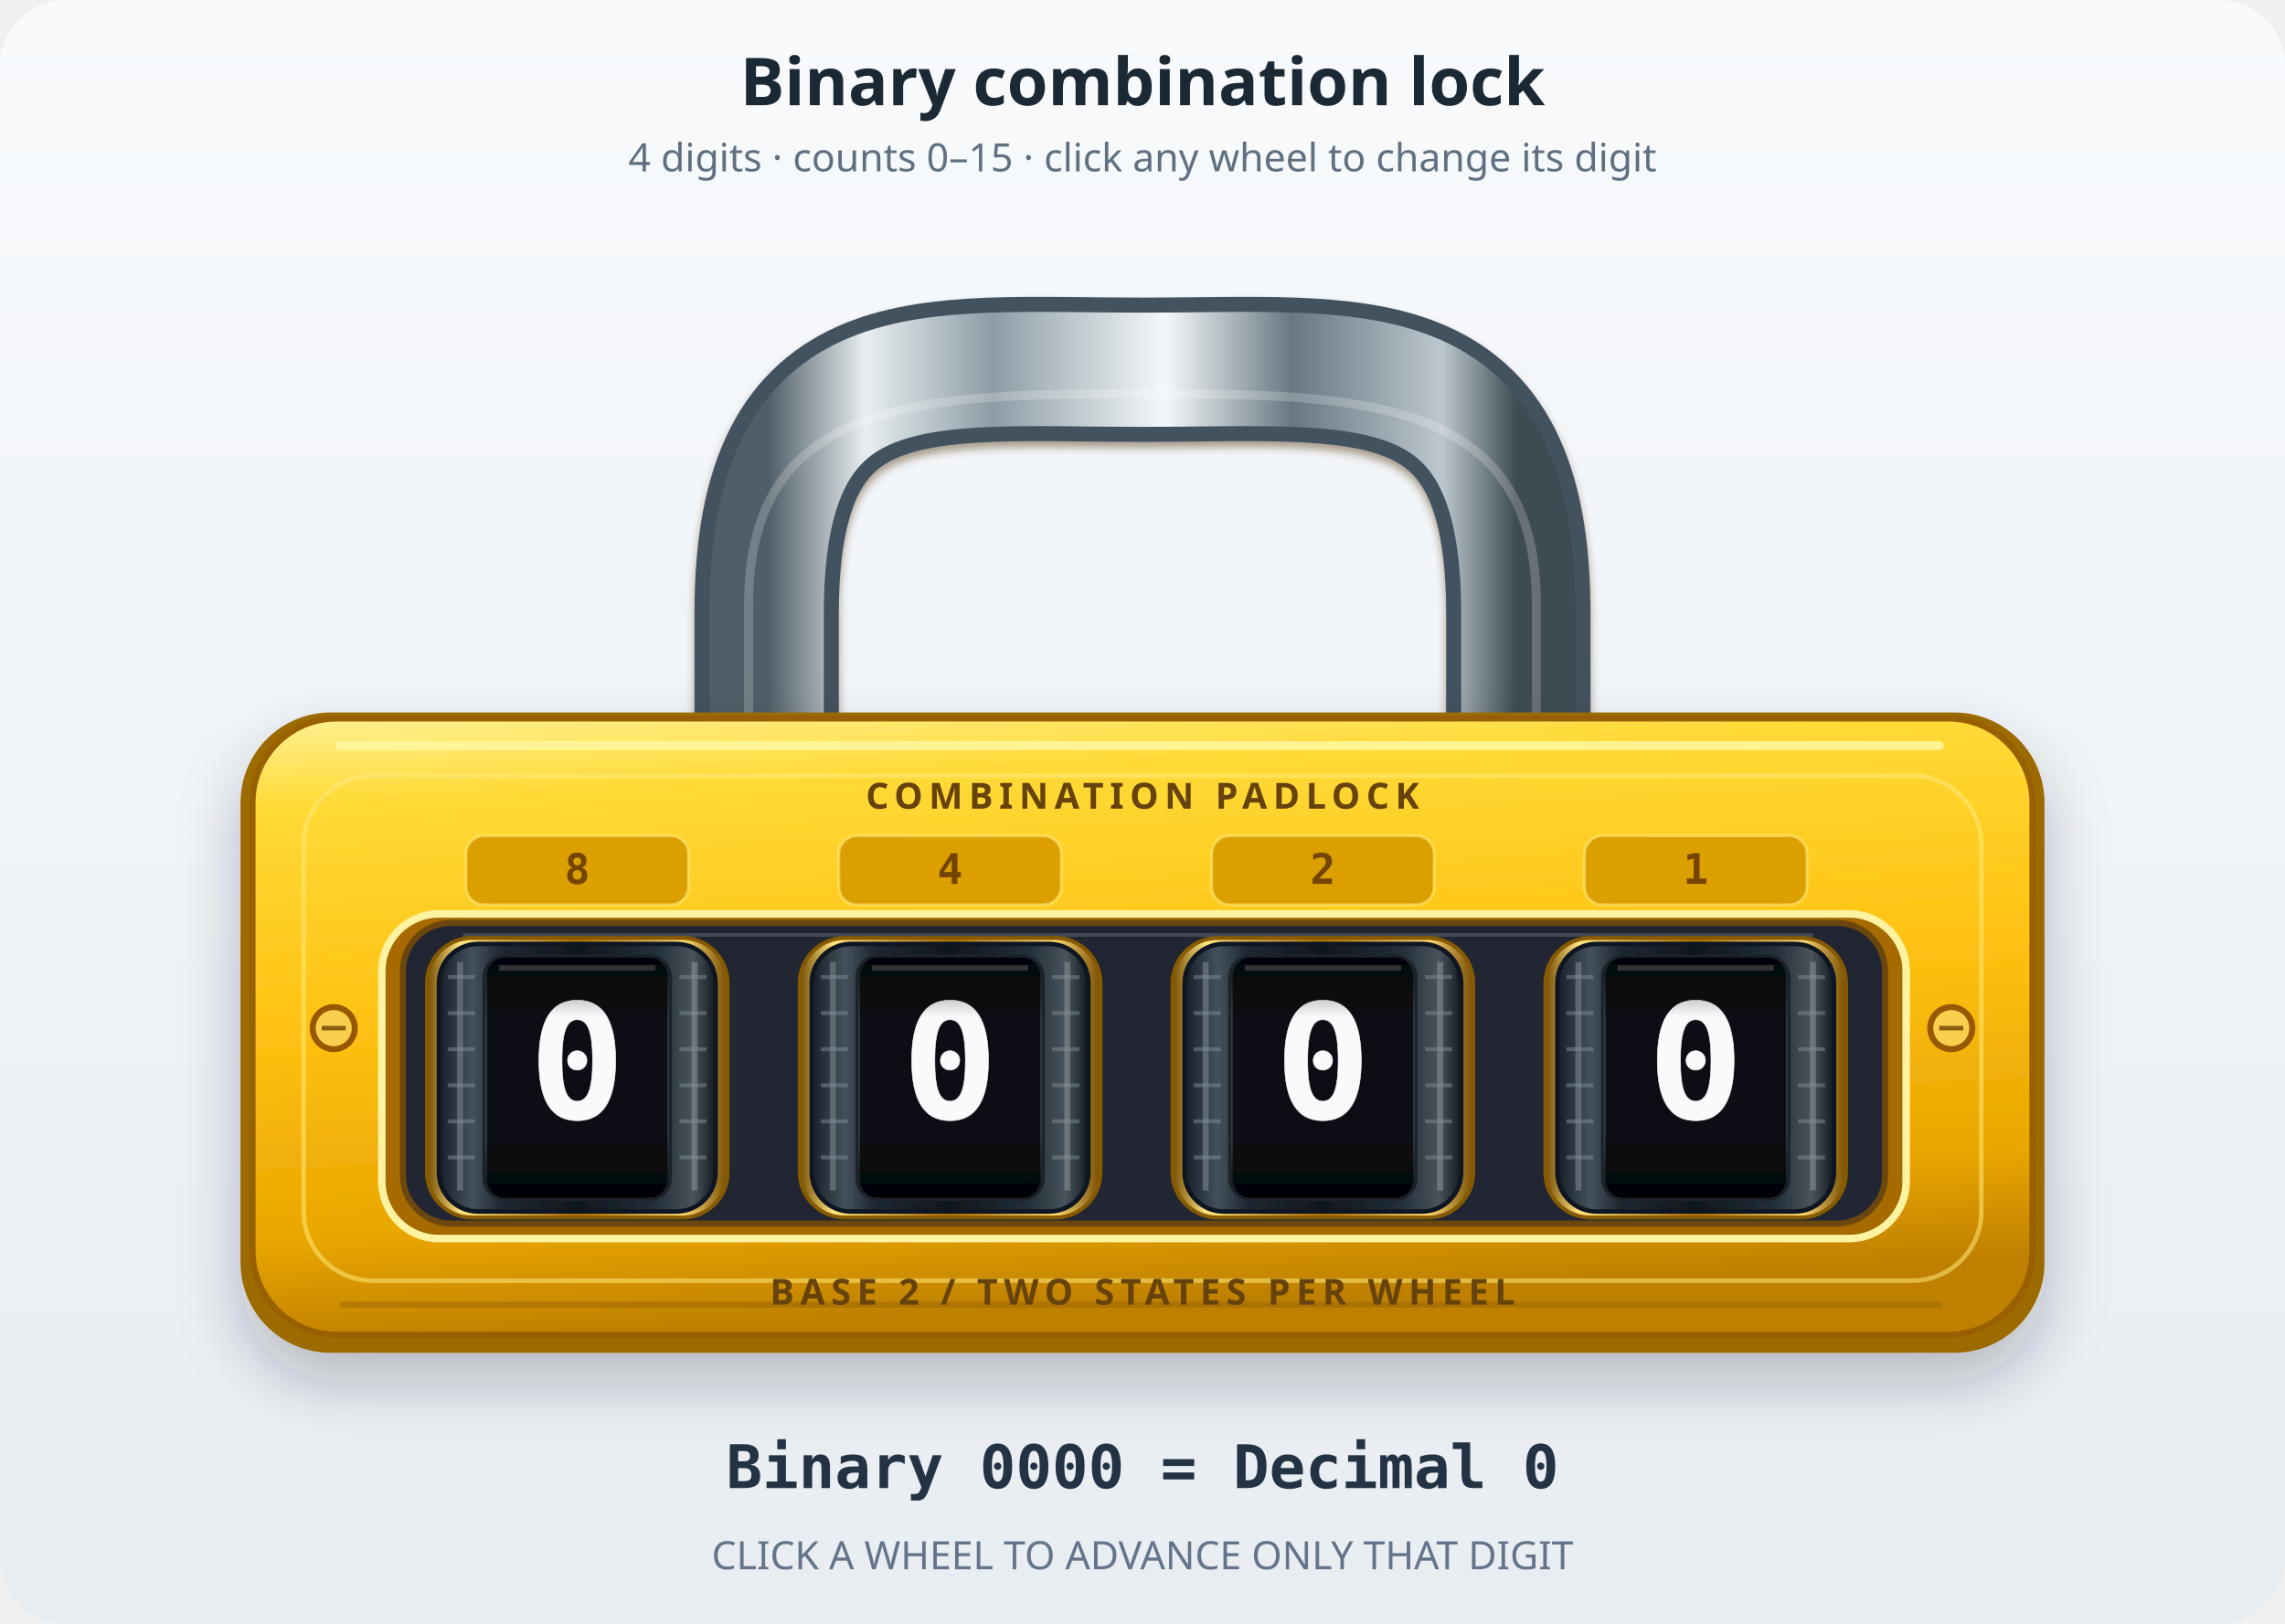
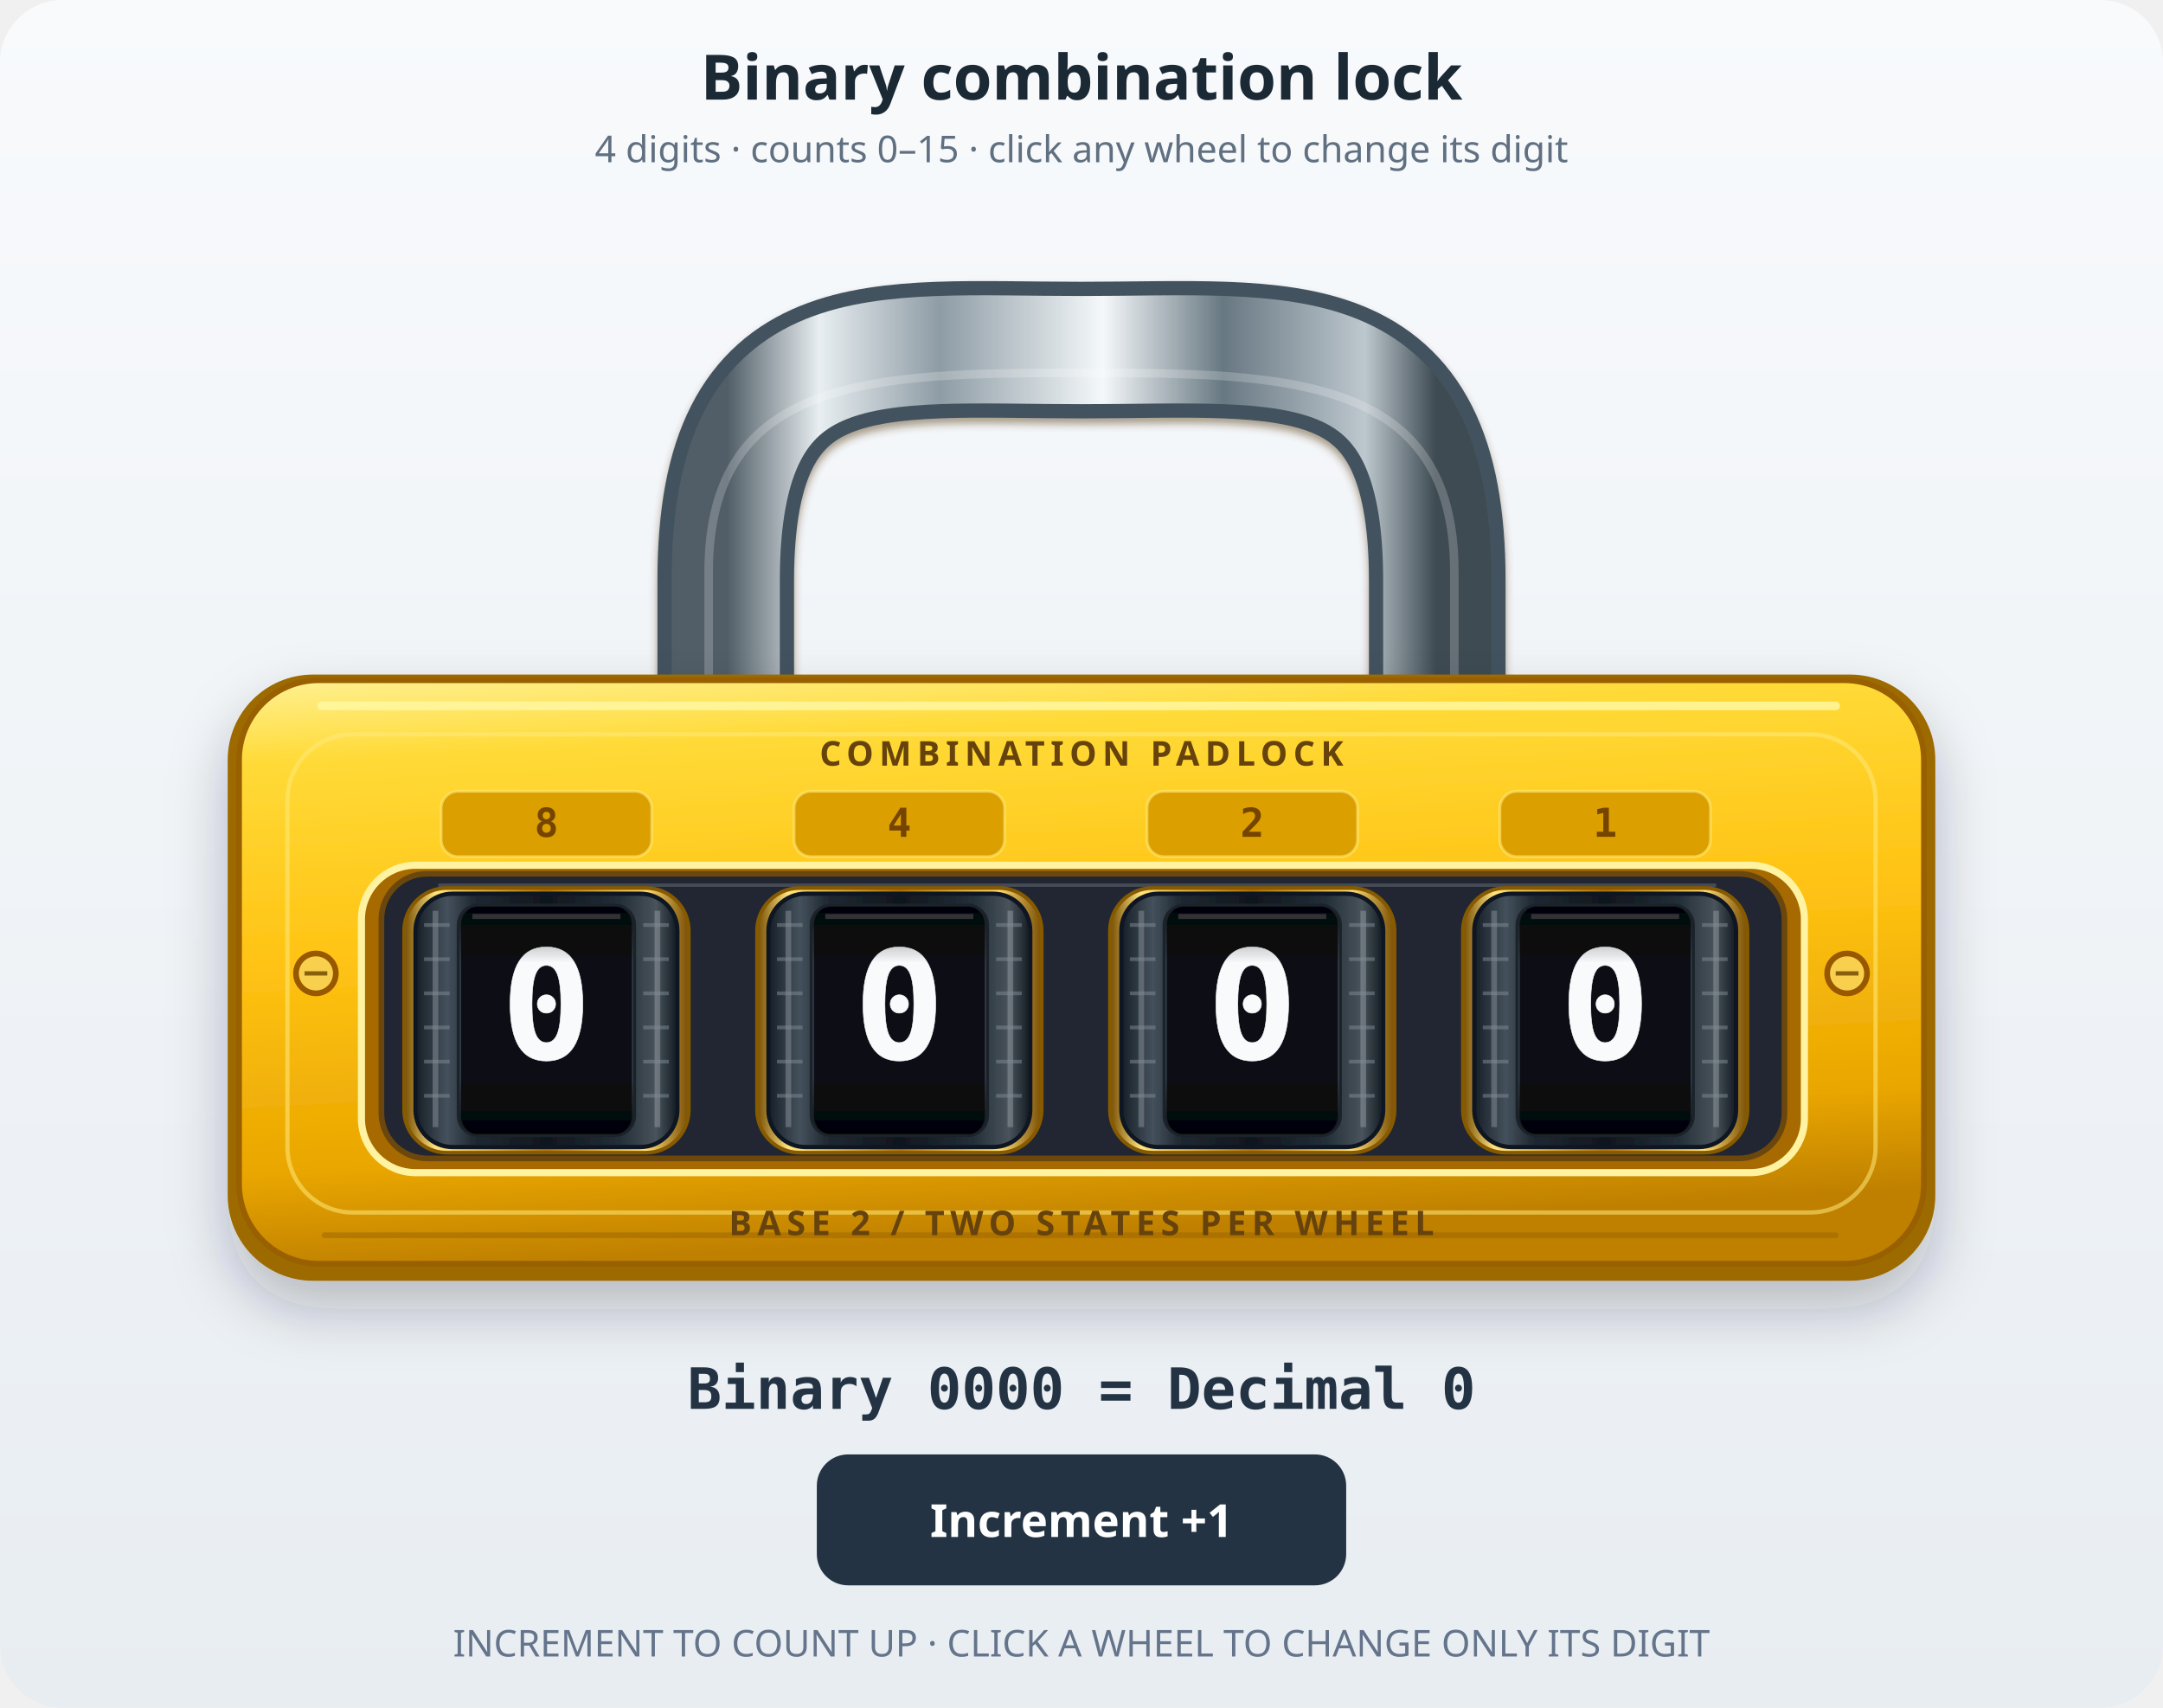
- <svg xmlns="http://www.w3.org/2000/svg" width="760" height="540" viewBox="0 0 760 540" role="group" aria-label="Binary combination lock. Click any wheel to advance only its digit." style="user-select:none;-webkit-user-select:none">
+ <svg xmlns="http://www.w3.org/2000/svg" width="760" height="600" viewBox="0 0 760 600" role="group" aria-label="Binary combination lock. Use Increment to count up by one, or click a wheel to change only its digit." style="user-select:none;-webkit-user-select:none">
  <defs>
    <linearGradient id="back" x1="0" y1="0" x2="0" y2="1">
      <stop offset="0" stop-color="#f8fafc" />
      <stop offset="1" stop-color="#e8edf2" />
    </linearGradient>
    <linearGradient id="yellow" x1="0" y1="0" x2=".15" y2="1">
      <stop offset="0" stop-color="#fff193" />
      <stop offset=".14" stop-color="#ffda37" />
      <stop offset=".48" stop-color="#ffc314" />
      <stop offset=".83" stop-color="#e9a600" />
      <stop offset="1" stop-color="#bf8000" />
    </linearGradient>
    <linearGradient id="shackle" x1="0" y1="0" x2="1" y2="0">
      <stop offset="0" stop-color="#515e67" />
      <stop offset=".13" stop-color="#e8eef1" />
      <stop offset=".3" stop-color="#8e9ca5" />
      <stop offset=".53" stop-color="#f4f8fa" />
      <stop offset=".7" stop-color="#687882" />
      <stop offset=".9" stop-color="#bdc7ce" />
      <stop offset="1" stop-color="#3e4b52" />
    </linearGradient>
    <linearGradient id="rim" x1="0" y1="0" x2="1" y2="0">
      <stop offset="0" stop-color="#754d04" />
      <stop offset=".11" stop-color="#ffe37e" />
      <stop offset=".5" stop-color="#b47406" />
      <stop offset=".85" stop-color="#ffdb72" />
      <stop offset="1" stop-color="#794e04" />
    </linearGradient>
    <linearGradient id="dial" x1="0" y1="0" x2="1" y2="0">
      <stop offset="0" stop-color="#171f28" />
      <stop offset=".12" stop-color="#44515c" />
      <stop offset=".22" stop-color="#202933" />
      <stop offset=".5" stop-color="#10161d" />
      <stop offset=".78" stop-color="#222e38" />
      <stop offset=".92" stop-color="#49535b" />
      <stop offset="1" stop-color="#141b22" />
    </linearGradient>
    <linearGradient id="glassShade" x1="0" y1="0" x2="0" y2="1">
      <stop offset="0" stop-color="#000" stop-opacity=".62" />
      <stop offset=".25" stop-color="#000" stop-opacity="0" />
      <stop offset=".75" stop-color="#000" stop-opacity="0" />
      <stop offset="1" stop-color="#000" stop-opacity=".72" />
    </linearGradient>
    <linearGradient id="goldline" x1="0" y1="0" x2="0" y2="1">
      <stop offset="0" stop-color="#fff79f" />
      <stop offset="1" stop-color="#c58000" />
    </linearGradient>
    <filter id="drop" x="-25%" y="-25%" width="150%" height="160%">
      <feDropShadow dx="0" dy="10" stdDeviation="10" flood-color="#1c2730" flood-opacity=".26" />
    </filter>
    <filter id="smallShadow" x="-30%" y="-30%" width="160%" height="160%">
      <feDropShadow dx="0" dy="2" stdDeviation="1.5" flood-color="#4c2e00" flood-opacity=".45" />
    </filter>
    <clipPath id="wheelClip0">
      <rect x="162" y="274" width="60" height="81" rx="6" />
    </clipPath>
    <clipPath id="wheelClip1">
      <rect x="286" y="274" width="60" height="81" rx="6" />
    </clipPath>
    <clipPath id="wheelClip2">
      <rect x="410" y="274" width="60" height="81" rx="6" />
    </clipPath>
    <clipPath id="wheelClip3">
      <rect x="534" y="274" width="60" height="81" rx="6" />
    </clipPath>
  </defs>
  <style>
    .title {font:700 22px system-ui,sans-serif;fill:#1b2935;text-anchor:middle;}
    .subtitle {font:500 13px system-ui,sans-serif;fill:#607081;text-anchor:middle;}
    .power {font:700 14px ui-monospace,Consolas,monospace;fill:#744405;text-anchor:middle;letter-spacing:.5px;}
    .digit {font:700 53px ui-monospace,Consolas,monospace;fill:#f8fafc;text-anchor:middle;dominant-baseline:middle;paint-order:stroke;stroke:#f8fafc;stroke-width:.2;}
    .brand {font:800 12px system-ui,sans-serif;fill:#66420a;text-anchor:middle;letter-spacing:2px;}
    .readout {font:700 20px ui-monospace,Consolas,monospace;fill:#233343;text-anchor:middle;}
    .hint {font:500 13px system-ui,sans-serif;fill:#64748b;text-anchor:middle;}
+     .increment {cursor:pointer;}
+     .increment rect {fill:#233343;stroke:#233343;stroke-width:2;}
+     .increment:hover rect {fill:#3b5268;}
+     .increment:focus-visible {outline:none;}
+     .increment:focus-visible rect {stroke:#a66a00;stroke-width:4;}
+     .increment text {font:700 16px system-ui,sans-serif;fill:#fff;text-anchor:middle;pointer-events:none;}
    .wheel {cursor:pointer;}
    .wheel:hover .digit {fill:#fff3a1;stroke:#fff3a1;}
    .strip {transform:translateY(0);}
    .strip.rolling {animation:roll .24s cubic-bezier(.23,.72,.28,1) forwards;}
    @keyframes roll {from{transform:translateY(0)}to{transform:translateY(-66px)}}
    @media (prefers-reduced-motion: reduce) {.strip.rolling{animation-duration:.02s;}}
  </style>
-   <rect width="760" height="540" rx="22" fill="url(#back)" />
+   <rect width="760" height="600" rx="22" fill="url(#back)" />
  <text x="380" y="35" class="title">Binary combination lock</text>
  <text x="380" y="57" class="subtitle">4 digits · counts 0–15 · click any wheel to change its digit</text>
  <g transform="translate(0 44)">
    <path d="M255 217 V160 C255 70 307 79 380 79 C453 79 505 70 505 160 V217" fill="none" stroke="#43525e" stroke-width="48" stroke-linecap="round" filter="url(#smallShadow)" />
    <path d="M255 217 V160 C255 70 307 79 380 79 C453 79 505 70 505 160 V217" fill="none" stroke="url(#shackle)" stroke-width="38" stroke-linecap="round" />
    <path d="M249 201 V157 C249 88 307 87 380 87 C453 87 511 88 511 157 V201" fill="none" stroke="#fff" stroke-opacity=".21" stroke-width="3" stroke-linecap="round" />
    <g filter="url(#drop)">
      <rect x="80" y="193" width="600" height="213" rx="30" fill="#9d6a05" />
      <rect x="84" y="195" width="592" height="205" rx="28" fill="url(#yellow)" stroke="#986003" stroke-width="2" />
      <path d="M113 204 H645" stroke="#fff7a0" stroke-opacity=".85" stroke-width="3" stroke-linecap="round" />
      <path d="M114 390 H645" stroke="#9b6505" stroke-opacity=".5" stroke-width="2" stroke-linecap="round" />
      <rect x="101" y="214" width="558" height="168" rx="23" fill="none" stroke="#ffe87b" stroke-opacity=".55" stroke-width="1.5" />
      <text class="brand" x="380" y="225">COMBINATION PADLOCK</text>
      <g>
        <rect x="155" y="234" width="74" height="23" rx="6" fill="#db9f05" stroke="#ffea75" stroke-opacity=".6" />
        <text class="power" x="192" y="250">8</text>
      </g>
      <g>
        <rect x="279" y="234" width="74" height="23" rx="6" fill="#db9f05" stroke="#ffea75" stroke-opacity=".6" />
        <text class="power" x="316" y="250">4</text>
      </g>
      <g>
        <rect x="403" y="234" width="74" height="23" rx="6" fill="#db9f05" stroke="#ffea75" stroke-opacity=".6" />
        <text class="power" x="440" y="250">2</text>
      </g>
      <g>
        <rect x="527" y="234" width="74" height="23" rx="6" fill="#db9f05" stroke="#ffea75" stroke-opacity=".6" />
        <text class="power" x="564" y="250">1</text>
      </g>
      <rect x="127" y="260" width="507" height="108" rx="19" fill="#a66a00" stroke="#fff3a1" stroke-width="2.5" />
      <rect x="134" y="263" width="493" height="100" rx="16" fill="#202831" stroke="#6c470a" stroke-width="2" />
      <path d="M154 267 H603" stroke="#f8fafc" stroke-opacity=".17" stroke-width="1.2" />
      <g class="wheel" data-index="0" aria-label="Weight 8, digit 0. Click to advance to 1.">
        <rect x="142" y="268" width="100" height="93" rx="15" fill="url(#rim)" stroke="#875a00" stroke-width="1.3" />
        <rect x="146" y="270" width="92" height="89" rx="13" fill="url(#dial)" stroke="#101821" stroke-width="1.5" />
        <path d="M153 276 V352 M231 276 V352" stroke="#cfd5db" stroke-opacity=".28" stroke-width="2" />
        <path d="M149 281h9 M149 293h9 M149 305h9 M149 317h9 M149 329h9 M149 341h9 M226 281h9 M226 293h9 M226 305h9 M226 317h9 M226 329h9 M226 341h9" stroke="#808b93" stroke-width="1.3" opacity=".5" />
        <rect x="162" y="274" width="60" height="81" rx="7" fill="#0b0e13" />
        <g clip-path="url(#wheelClip0)">
          <g class="strip" id="strip0">
            <text class="digit" x="192" y="313" id="digit0">0</text>
            <text class="digit" x="192" y="379" id="next0">1</text>
          </g>
        </g>
        <rect x="161" y="274" width="62" height="81" rx="7" fill="url(#glassShade)" pointer-events="none" />
        <path d="M166 278 H218" stroke="#f7f9ff" stroke-opacity=".18" stroke-width="1.8" />
        <rect x="161" y="274" width="62" height="81" rx="7" fill="none" stroke="#1c242c" stroke-width="1" />
      </g>
      <g class="wheel" data-index="1" aria-label="Weight 4, digit 0. Click to advance to 1.">
        <rect x="266" y="268" width="100" height="93" rx="15" fill="url(#rim)" stroke="#875a00" stroke-width="1.3" />
        <rect x="270" y="270" width="92" height="89" rx="13" fill="url(#dial)" stroke="#101821" stroke-width="1.5" />
        <path d="M277 276 V352 M355 276 V352" stroke="#cfd5db" stroke-opacity=".28" stroke-width="2" />
        <path d="M273 281h9 M273 293h9 M273 305h9 M273 317h9 M273 329h9 M273 341h9 M350 281h9 M350 293h9 M350 305h9 M350 317h9 M350 329h9 M350 341h9" stroke="#808b93" stroke-width="1.3" opacity=".5" />
        <rect x="286" y="274" width="60" height="81" rx="7" fill="#0b0e13" />
        <g clip-path="url(#wheelClip1)">
          <g class="strip" id="strip1">
            <text class="digit" x="316" y="313" id="digit1">0</text>
            <text class="digit" x="316" y="379" id="next1">1</text>
          </g>
        </g>
        <rect x="285" y="274" width="62" height="81" rx="7" fill="url(#glassShade)" pointer-events="none" />
        <path d="M290 278 H342" stroke="#f7f9ff" stroke-opacity=".18" stroke-width="1.8" />
        <rect x="285" y="274" width="62" height="81" rx="7" fill="none" stroke="#1c242c" stroke-width="1" />
      </g>
      <g class="wheel" data-index="2" aria-label="Weight 2, digit 0. Click to advance to 1.">
        <rect x="390" y="268" width="100" height="93" rx="15" fill="url(#rim)" stroke="#875a00" stroke-width="1.3" />
        <rect x="394" y="270" width="92" height="89" rx="13" fill="url(#dial)" stroke="#101821" stroke-width="1.5" />
        <path d="M401 276 V352 M479 276 V352" stroke="#cfd5db" stroke-opacity=".28" stroke-width="2" />
        <path d="M397 281h9 M397 293h9 M397 305h9 M397 317h9 M397 329h9 M397 341h9 M474 281h9 M474 293h9 M474 305h9 M474 317h9 M474 329h9 M474 341h9" stroke="#808b93" stroke-width="1.3" opacity=".5" />
        <rect x="410" y="274" width="60" height="81" rx="7" fill="#0b0e13" />
        <g clip-path="url(#wheelClip2)">
          <g class="strip" id="strip2">
            <text class="digit" x="440" y="313" id="digit2">0</text>
            <text class="digit" x="440" y="379" id="next2">1</text>
          </g>
        </g>
        <rect x="409" y="274" width="62" height="81" rx="7" fill="url(#glassShade)" pointer-events="none" />
        <path d="M414 278 H466" stroke="#f7f9ff" stroke-opacity=".18" stroke-width="1.8" />
        <rect x="409" y="274" width="62" height="81" rx="7" fill="none" stroke="#1c242c" stroke-width="1" />
      </g>
      <g class="wheel" data-index="3" aria-label="Weight 1, digit 0. Click to advance to 1.">
        <rect x="514" y="268" width="100" height="93" rx="15" fill="url(#rim)" stroke="#875a00" stroke-width="1.3" />
        <rect x="518" y="270" width="92" height="89" rx="13" fill="url(#dial)" stroke="#101821" stroke-width="1.5" />
        <path d="M525 276 V352 M603 276 V352" stroke="#cfd5db" stroke-opacity=".28" stroke-width="2" />
        <path d="M521 281h9 M521 293h9 M521 305h9 M521 317h9 M521 329h9 M521 341h9 M598 281h9 M598 293h9 M598 305h9 M598 317h9 M598 329h9 M598 341h9" stroke="#808b93" stroke-width="1.3" opacity=".5" />
        <rect x="534" y="274" width="60" height="81" rx="7" fill="#0b0e13" />
        <g clip-path="url(#wheelClip3)">
          <g class="strip" id="strip3">
            <text class="digit" x="564" y="313" id="digit3">0</text>
            <text class="digit" x="564" y="379" id="next3">1</text>
          </g>
        </g>
        <rect x="533" y="274" width="62" height="81" rx="7" fill="url(#glassShade)" pointer-events="none" />
        <path d="M538 278 H590" stroke="#f7f9ff" stroke-opacity=".18" stroke-width="1.8" />
        <rect x="533" y="274" width="62" height="81" rx="7" fill="none" stroke="#1c242c" stroke-width="1" />
      </g>
      <text x="380" y="390" class="brand">BASE 2  /  TWO STATES PER WHEEL</text>
      <circle cx="111" cy="298" r="7" fill="#f9d04d" stroke="#975800" stroke-width="2" />
      <path d="M107 298h8" stroke="#88600b" stroke-width="1.5" />
      <circle cx="649" cy="298" r="7" fill="#f9d04d" stroke="#975800" stroke-width="2" />
      <path d="M645 298h8" stroke="#88600b" stroke-width="1.5" />
    </g>
  </g>
  <text id="readout" class="readout" role="status" aria-live="polite" x="380" y="495">Binary 0000 = Decimal 0</text>
-   <text class="hint" x="380" y="522">CLICK A WHEEL TO ADVANCE ONLY THAT DIGIT</text>
+   <g id="increment" class="increment" role="button" tabindex="0" aria-label="Increment value by one">
+     <rect x="288" y="512" width="184" height="44" rx="10" />
+     <text x="380" y="540">Increment +1</text>
+   </g>
+   <text class="hint" x="380" y="582">INCREMENT TO COUNT UP · CLICK A WHEEL TO CHANGE ONLY ITS DIGIT</text>
</svg>
